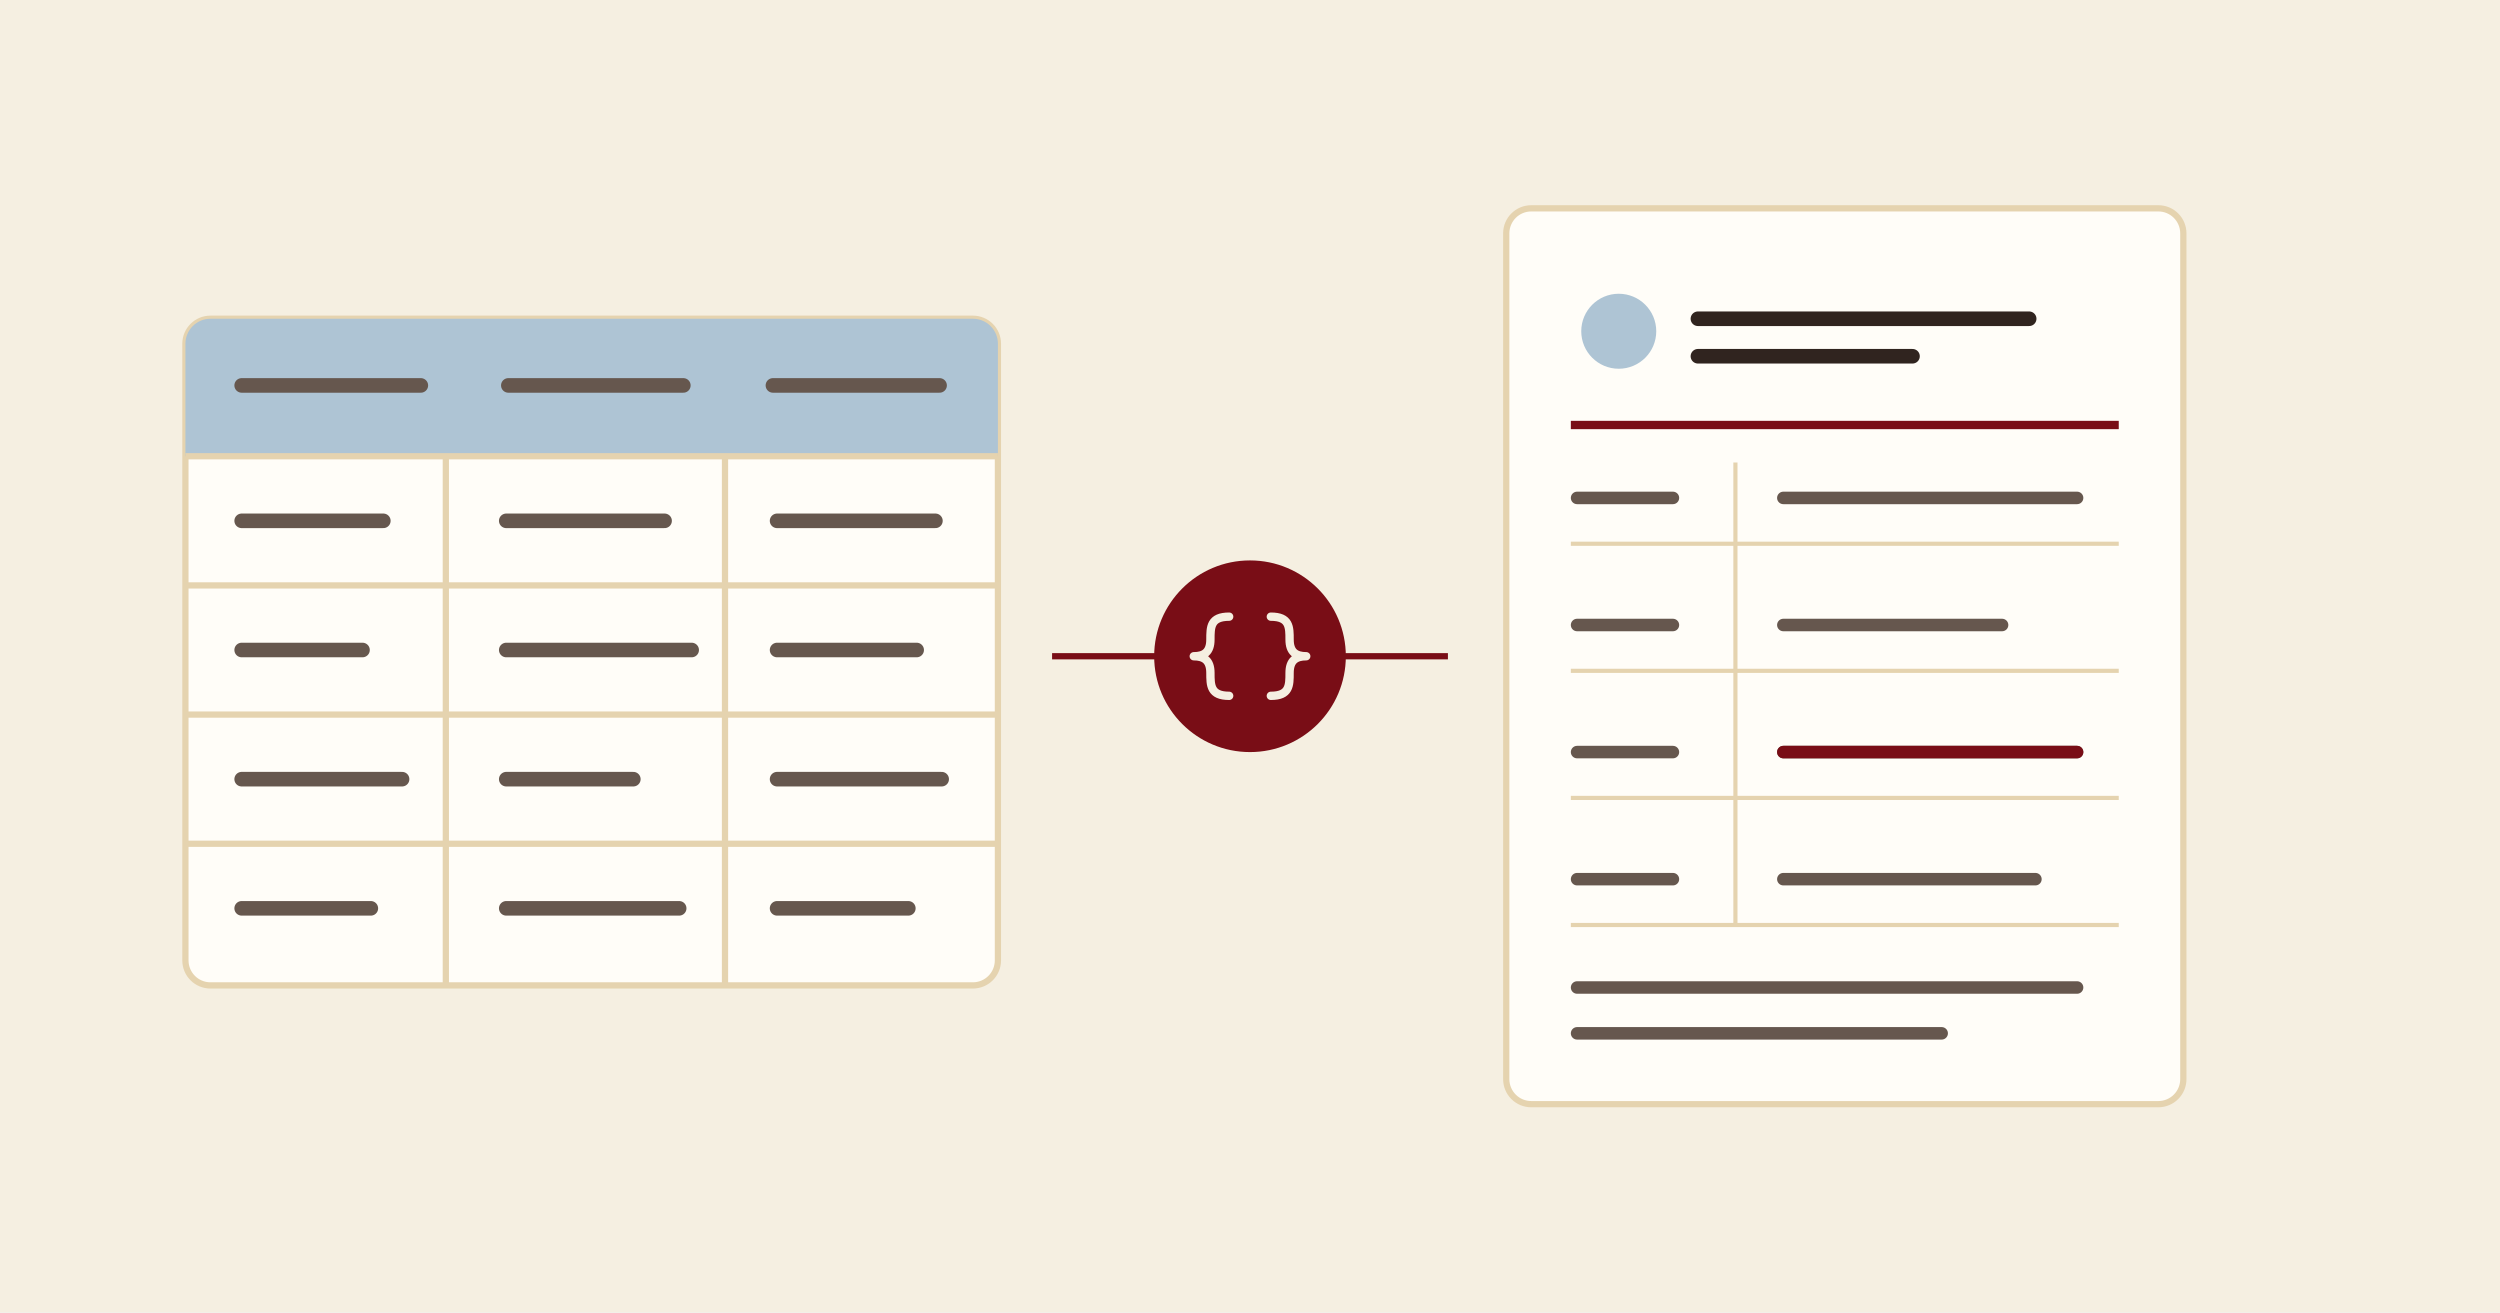
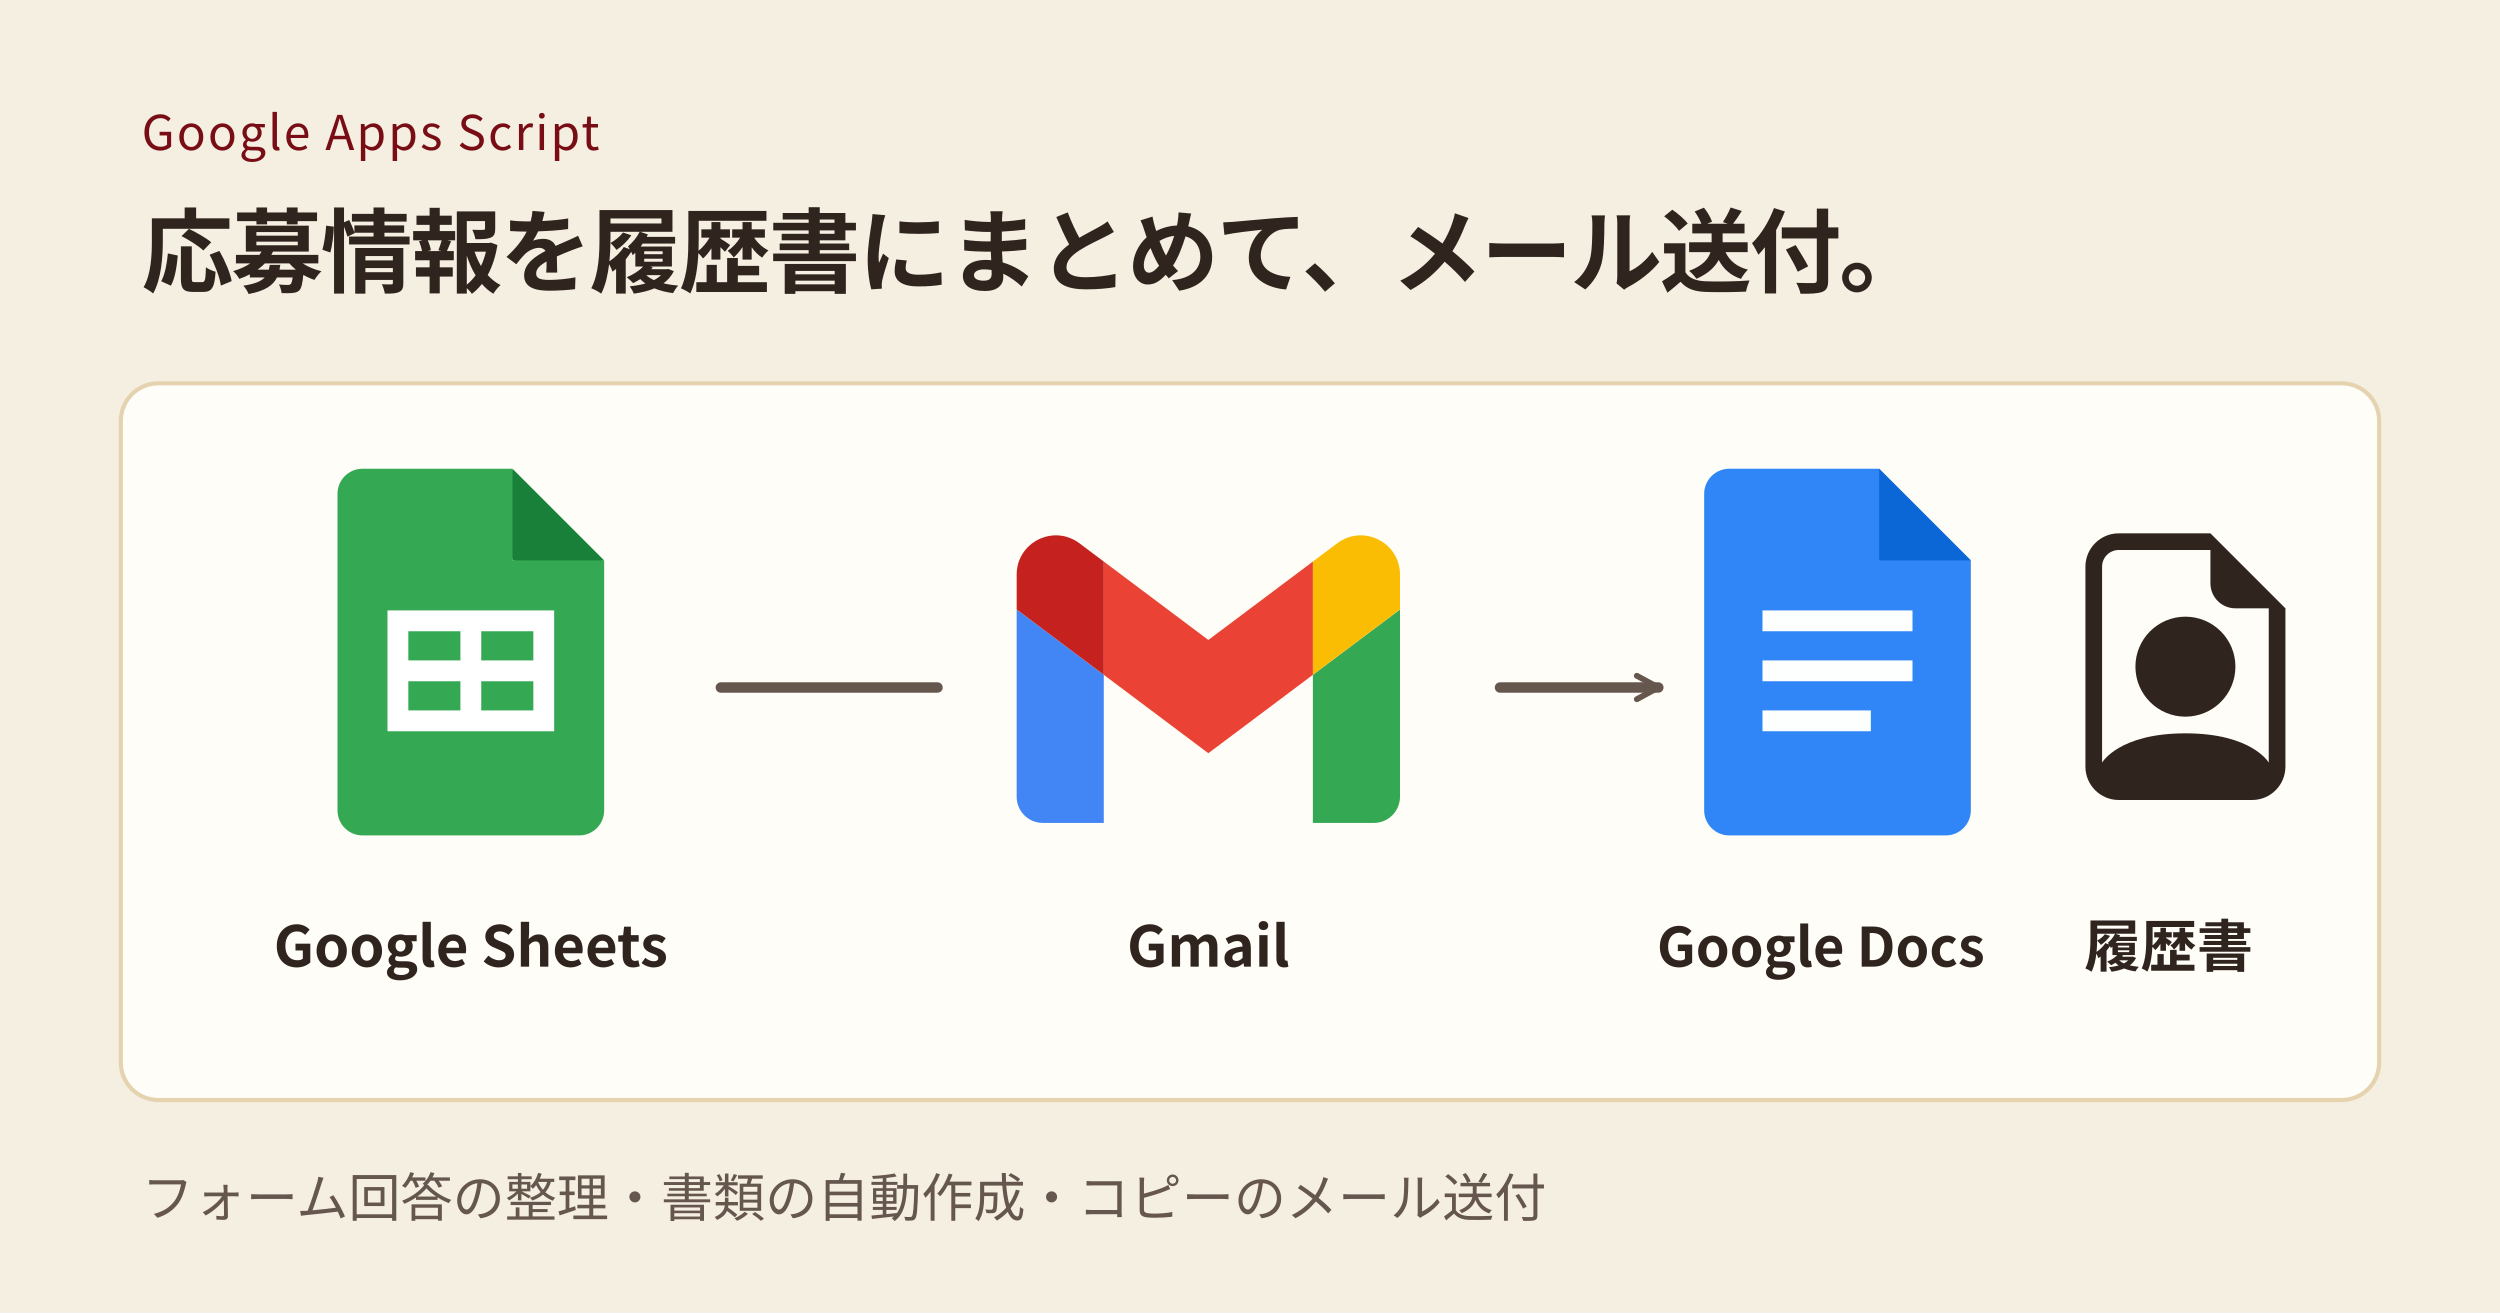
- <svg xmlns="http://www.w3.org/2000/svg" viewBox="0 0 1200 630" fill="none">
+ <svg xmlns="http://www.w3.org/2000/svg" viewBox="0 0 1200 630" role="img" aria-labelledby="thumbnail-title thumbnail-description">
+   <defs>
+     <marker id="flow-arrow" viewBox="0 0 16 16" refX="13" refY="8" markerWidth="15" markerHeight="15" orient="auto-start-reverse" markerUnits="userSpaceOnUse">
+       <path d="M2 2 13 8 2 14" fill="none" stroke="#66574e" stroke-width="3" stroke-linecap="round" stroke-linejoin="round" />
+     </marker>
+   </defs>
  <rect width="1200" height="630" fill="#f5efe1" />
-   <rect x="89" y="153" width="390" height="320" rx="12" fill="#fffdf8" stroke="#e5d3af" stroke-width="3" />
-   <path d="M101 153h366a12 12 0 0 1 12 12v54H89v-54a12 12 0 0 1 12-12Z" fill="#aec4d4" />
-   <path d="M89 219h390M89 281h390M89 343h390M89 405h390M214 219v254M348 219v254" stroke="#e5d3af" stroke-width="3" />
-   <path d="M116 185h86m42 0h84m43 0h80M116 250h68m59 0h76m54 0h76M116 312h58m69 0h89m41 0h67M116 374h77m50 0h61m69 0h79M116 436h62m65 0h83m47 0h63" stroke="#66574e" stroke-width="7" stroke-linecap="round" />
-   <path d="M505 315h190" stroke="#790d16" stroke-width="3" />
-   <circle cx="600" cy="315" r="46" fill="#790d16" />
-   <path d="M590 296c-9 0-9 5-9 11s-3 8-8 8c5 0 8 2 8 8s0 11 9 11m20-38c9 0 9 5 9 11s3 8 8 8c-5 0-8 2-8 8s0 11-9 11" stroke="#f5efe1" stroke-width="4" stroke-linecap="round" stroke-linejoin="round" />
-   <rect x="723" y="100" width="325" height="430" rx="12" fill="#fffdf8" stroke="#e5d3af" stroke-width="3" />
-   <circle cx="777" cy="159" r="18" fill="#aec4d4" />
-   <path d="M815 153h159m-159 18h103" stroke="#30241f" stroke-width="7" stroke-linecap="round" />
-   <path d="M754 204h263" stroke="#790d16" stroke-width="4" />
-   <path d="M754 261h263m-263 61h263m-263 61h263m-263 61h263M833 222v222" stroke="#e5d3af" stroke-width="2" />
-   <path d="M757 239h46m53 0h141m-240 61h46m53 0h105m-204 61h46m53 0h141m-240 61h46m53 0h121M757 474h240m-240 22h175" stroke="#66574e" stroke-width="6" stroke-linecap="round" />
-   <path d="M856 361h141" stroke="#790d16" stroke-width="6" stroke-linecap="round" />
+   <g font-family="Noto Sans JP, Noto Sans CJK JP, sans-serif" fill="#30241f">
+     <text x="68" y="72" fill="#790d16" font-size="23" font-weight="500" letter-spacing="1">Google Apps Script</text>
+     <text x="68" y="137" font-size="44" font-weight="700" letter-spacing="-1">応募情報を履歴書にまとめて、メール送付。</text>
+     <rect x="58" y="184" width="1084" height="344" rx="18" fill="#fffdf8" stroke="#e5d3af" stroke-width="2" />
+     <path d="M346 330h104M720 330h76" fill="none" stroke="#66574e" stroke-width="5" stroke-linecap="round" marker-end="url(#flow-arrow)" />
+     <svg x="162" y="225" width="128" height="176" viewBox="0 0 64 88">
+       <path d="M 42,0 64,22 53,24 42,22 40,11 Z" fill="#188038" />
+       <path d="M 42,22 V 0 H 6 C 2.685,0 0,2.685 0,6 v 76 c 0,3.315 2.685,6 6,6 h 52 c 3.315,0 6,-2.685 6,-6 V 22 Z" fill="#34a853" />
+       <path d="M 12,34 V 63 H 52 V 34 Z M 29.5,58 H 17 v -7 h 12.5 z m 0,-12 H 17 V 39 H 29.5 Z M 47,58 H 34.5 V 51 H 47 Z M 47,46 H 34.5 V 39 H 47 Z" fill="#fff" />
+     </svg>
+     <svg x="488" y="257" width="184" height="138" viewBox="52 42 88 66">
+       <path fill="#4285f4" d="M58 108h14V74L52 59v43c0 3.32 2.69 6 6 6" />
+       <path fill="#34a853" d="M120 108h14c3.32 0 6-2.69 6-6V59l-20 15" />
+       <path fill="#fbbc04" d="M120 48v26l20-15v-8c0-7.42-8.47-11.65-14.4-7.2" />
+       <path fill="#ea4335" d="M72 74V48l24 18 24-18v26L96 92" />
+       <path fill="#c5221f" d="M52 51v8l20 15V48l-5.6-4.2c-5.94-4.45-14.4-.22-14.4 7.2" />
+     </svg>
+     <svg x="818" y="225" width="128" height="176" viewBox="0 0 64 88">
+       <style>.st0{fill:#3086F6}.st1{fill:#0C67D6}.st2{fill:#FDFFFF}</style>
+       <g id="Layer_5">
+         <path class="st0" d="M58,88H6c-3.3,0-6-2.7-6-6V6c0-3.3,2.7-6,6-6h36l22,22v60C64,85.3,61.3,88,58,88z" />
+         <path class="st1" d="M42,0l22,22H42V0z" />
+         <path class="st2" d="M50,39H14v-5h36V39z M50,46H14v5h36V46z M40,58H14v5h26V58z" />
+       </g>
+     </svg>
+     <svg x="985" y="232" width="128" height="176" viewBox="0 0 16 16" fill="#30241f">
+       <path d="M11 8a3 3 0 1 1-6 0 3 3 0 0 1 6 0" />
+       <path d="M14 14V4.5L9.5 0H4a2 2 0 0 0-2 2v12a2 2 0 0 0 2 2h8a2 2 0 0 0 2-2M9.5 3A1.5 1.5 0 0 0 11 4.5h2v9.255S12 12 8 12s-5 1.755-5 1.755V2a1 1 0 0 1 1-1h5.5z" />
+     </svg>
+     <text x="226" y="464" text-anchor="middle" font-size="27" font-weight="600">Google Sheets</text>
+     <text x="580" y="464" text-anchor="middle" font-size="27" font-weight="600">Gmail</text>
+     <text x="874" y="464" text-anchor="middle" font-size="26" font-weight="600">Google Docs</text>
+     <text x="1041" y="464" text-anchor="middle" font-size="27" font-weight="600">履歴書</text>
+     <text x="68" y="584" fill="#66574e" font-size="25">フォーム回答の整理・書類の自動作成・コピーのメール送付</text>
+   </g>
</svg>
